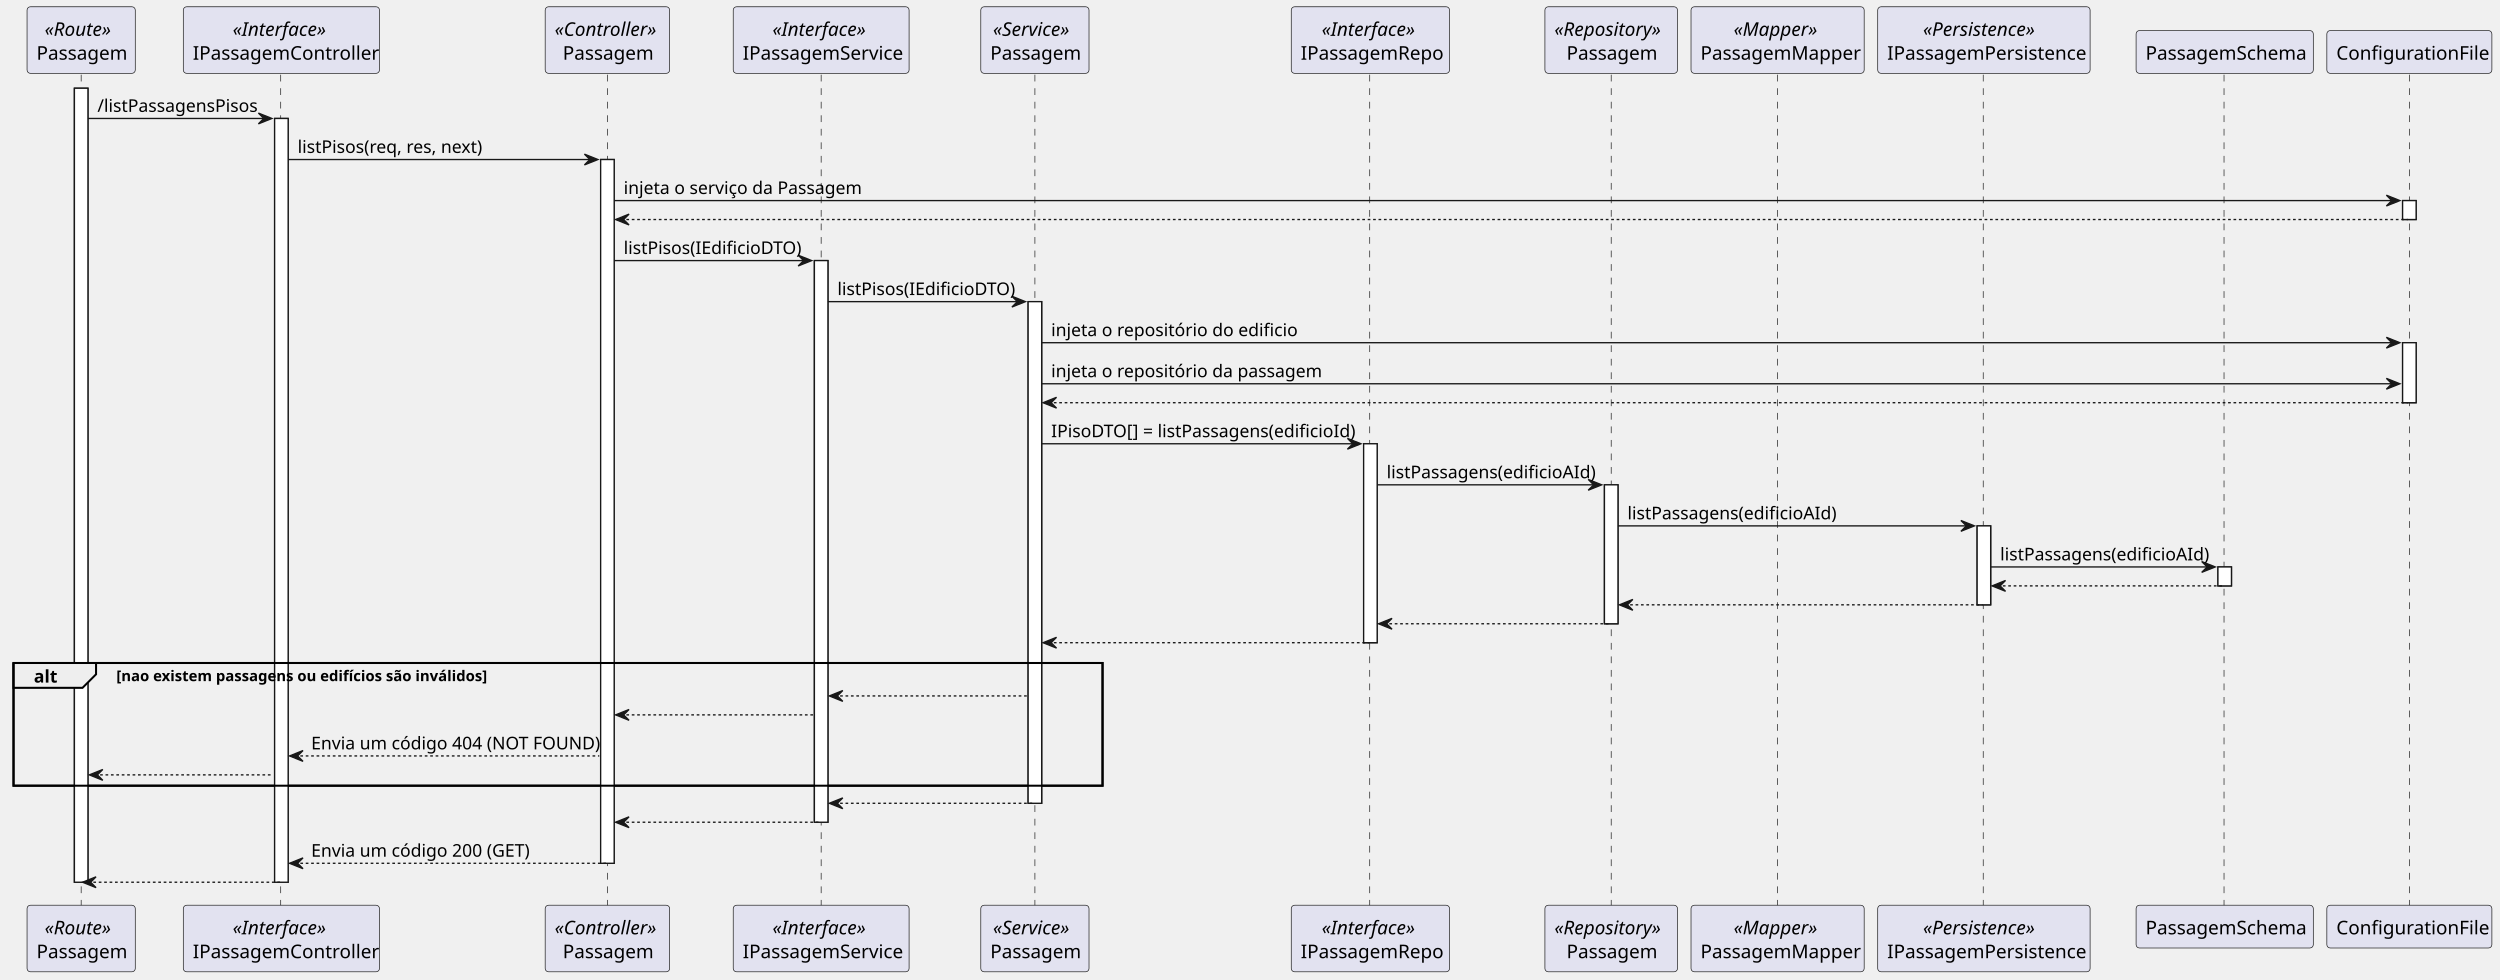
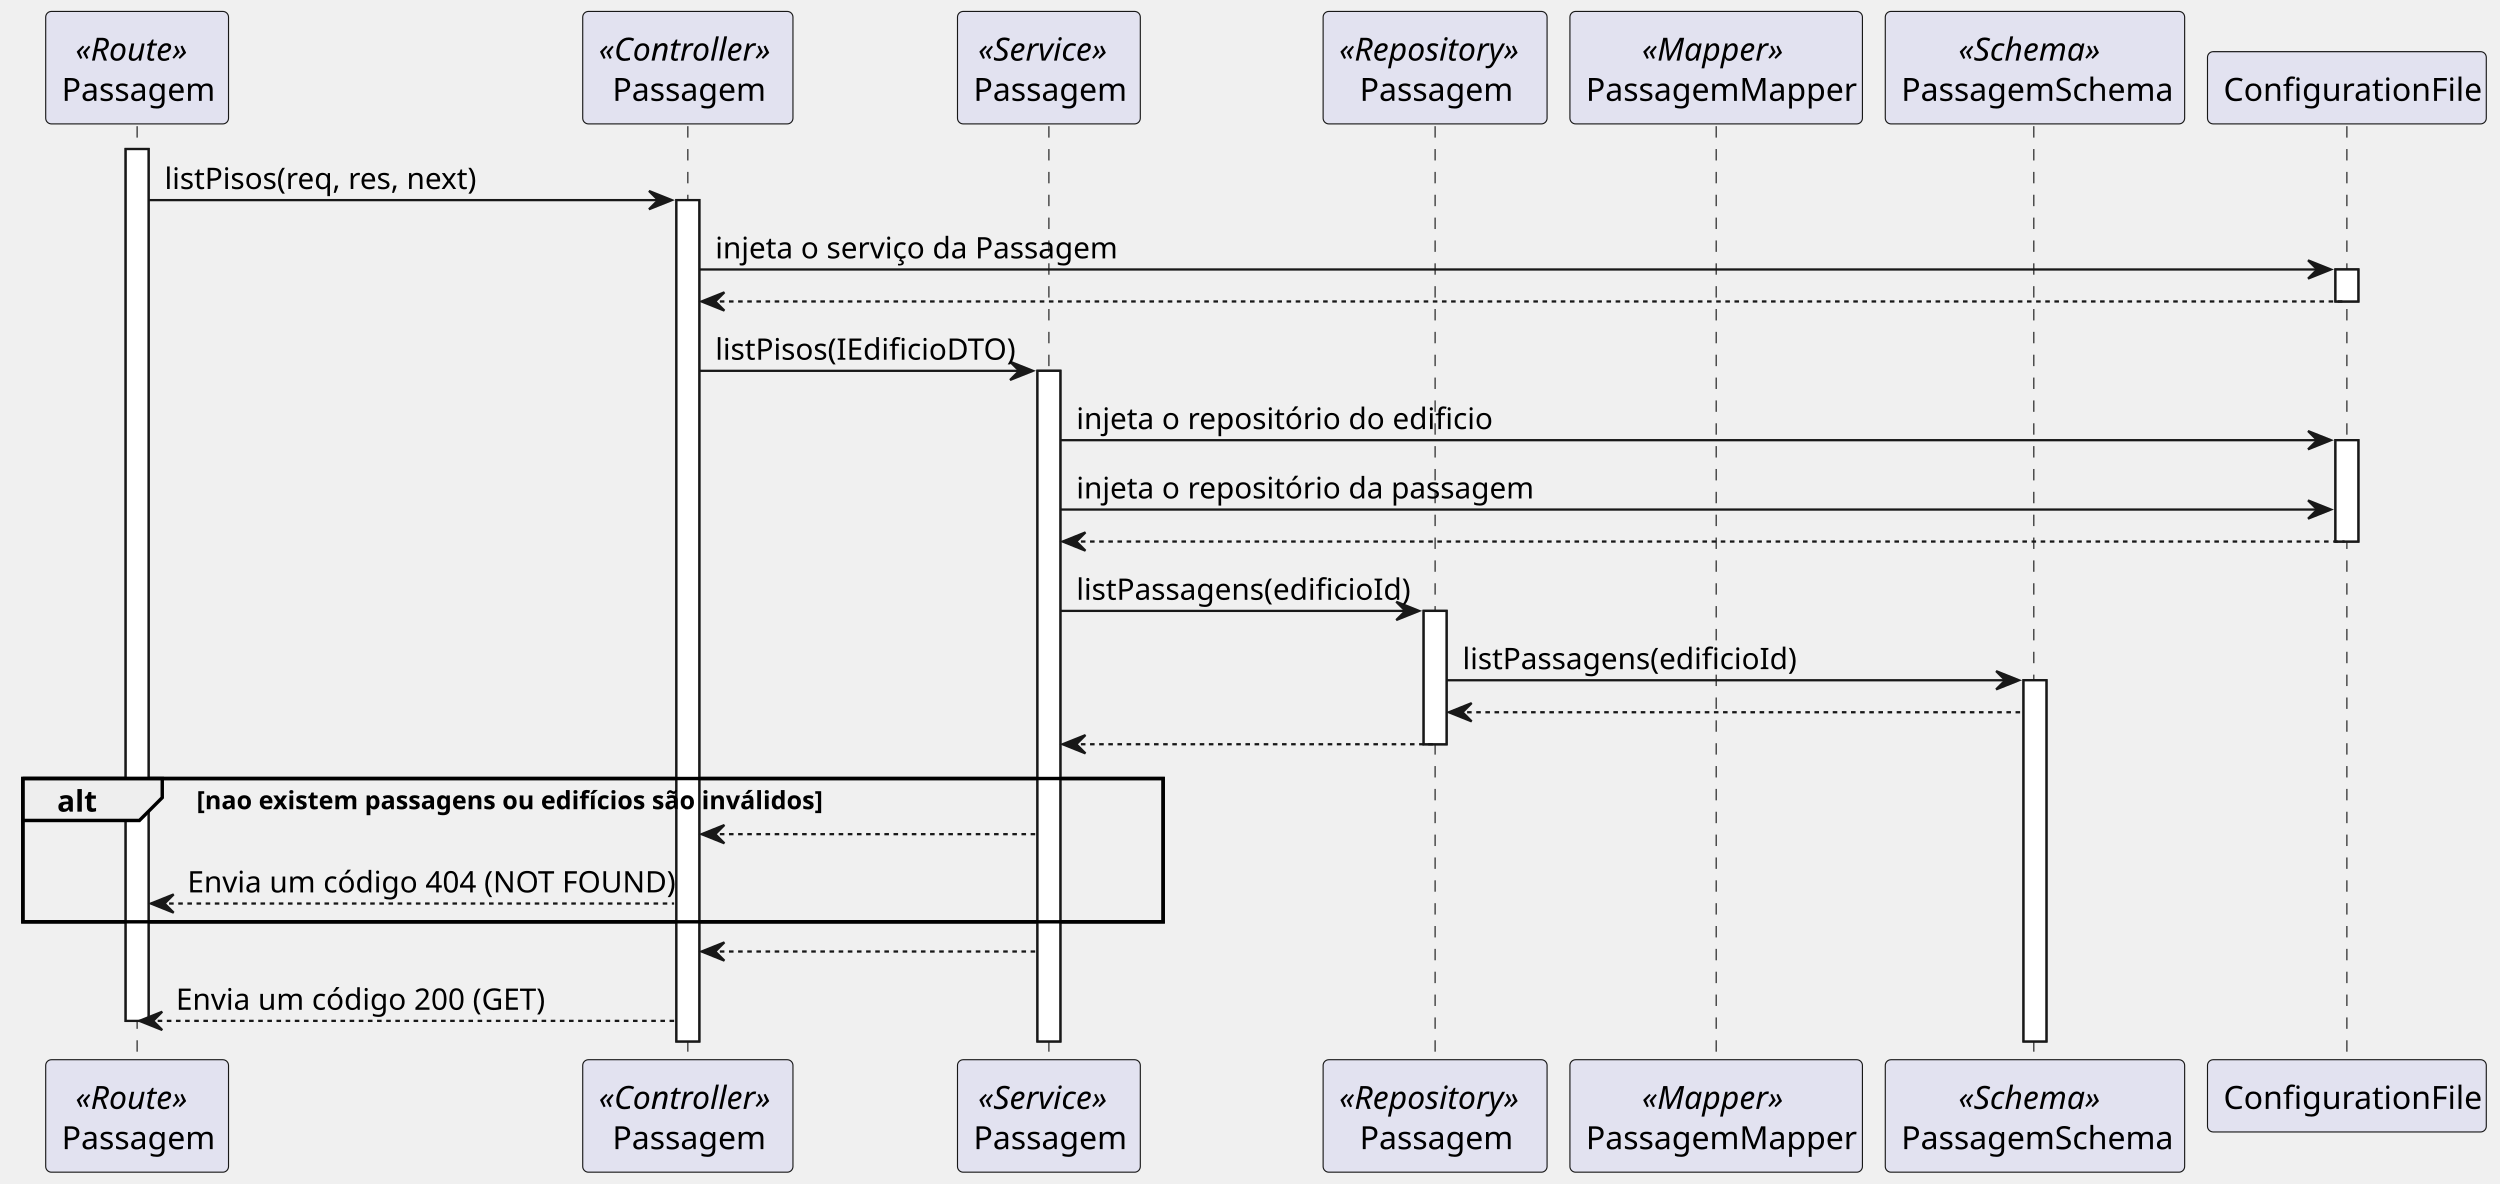
- <svg xmlns="http://www.w3.org/2000/svg" contentStyleType="text/css" height="724px" preserveAspectRatio="none" style="width:1848px;height:724px;background:#FFFFFF;" version="1.1" viewBox="0 0 1848 724" width="1848px" zoomAndPan="magnify">
+ <svg xmlns="http://www.w3.org/2000/svg" contentStyleType="text/css" height="518px" preserveAspectRatio="none" style="width:1094px;height:518px;background:#FFFFFF;" version="1.1" viewBox="0 0 1094 518" width="1094px" zoomAndPan="magnify">
  <defs />
  <g>
-     <rect fill="#FFFFFF" height="586.922" style="stroke:#181818;stroke-width:1.0;" width="10" x="55" y="65.219" />
-     <rect fill="#FFFFFF" height="564.57" style="stroke:#181818;stroke-width:1.0;" width="10" x="203" y="87.57" />
-     <rect fill="#FFFFFF" height="520.219" style="stroke:#181818;stroke-width:1.0;" width="10" x="444" y="117.922" />
-     <rect fill="#FFFFFF" height="415.164" style="stroke:#181818;stroke-width:1.0;" width="10" x="602" y="192.625" />
-     <rect fill="#FFFFFF" height="370.812" style="stroke:#181818;stroke-width:1.0;" width="10" x="760" y="222.977" />
-     <rect fill="#FFFFFF" height="147.055" style="stroke:#181818;stroke-width:1.0;" width="10" x="1008" y="328.031" />
-     <rect fill="#FFFFFF" height="102.703" style="stroke:#181818;stroke-width:1.0;" width="10" x="1186" y="358.383" />
-     <rect fill="#FFFFFF" height="58.352" style="stroke:#181818;stroke-width:1.0;" width="10" x="1461.5" y="388.734" />
-     <rect fill="#FFFFFF" height="14" style="stroke:#181818;stroke-width:1.0;" width="10" x="1639.5" y="419.086" />
-     <rect fill="#FFFFFF" height="14" style="stroke:#181818;stroke-width:1.0;" width="10" x="1776" y="148.273" />
-     <rect fill="#FFFFFF" height="44.352" style="stroke:#181818;stroke-width:1.0;" width="10" x="1776" y="253.328" />
-     <rect fill="none" height="90.703" style="stroke:#000000;stroke-width:1.5;" width="805" x="10" y="490.086" />
-     <line style="stroke:#181818;stroke-width:0.5;stroke-dasharray:5.0,5.0;" x1="60" x2="60" y1="55.219" y2="670.141" />
-     <line style="stroke:#181818;stroke-width:0.5;stroke-dasharray:5.0,5.0;" x1="207.5" x2="207.5" y1="55.219" y2="670.141" />
-     <line style="stroke:#181818;stroke-width:0.5;stroke-dasharray:5.0,5.0;" x1="449" x2="449" y1="55.219" y2="670.141" />
-     <line style="stroke:#181818;stroke-width:0.5;stroke-dasharray:5.0,5.0;" x1="607" x2="607" y1="55.219" y2="670.141" />
-     <line style="stroke:#181818;stroke-width:0.5;stroke-dasharray:5.0,5.0;" x1="765" x2="765" y1="55.219" y2="670.141" />
-     <line style="stroke:#181818;stroke-width:0.5;stroke-dasharray:5.0,5.0;" x1="1012.5" x2="1012.5" y1="55.219" y2="670.141" />
-     <line style="stroke:#181818;stroke-width:0.5;stroke-dasharray:5.0,5.0;" x1="1191" x2="1191" y1="55.219" y2="670.141" />
-     <line style="stroke:#181818;stroke-width:0.5;stroke-dasharray:5.0,5.0;" x1="1314" x2="1314" y1="55.219" y2="670.141" />
-     <line style="stroke:#181818;stroke-width:0.5;stroke-dasharray:5.0,5.0;" x1="1466" x2="1466" y1="55.219" y2="670.141" />
-     <line style="stroke:#181818;stroke-width:0.5;stroke-dasharray:5.0,5.0;" x1="1644" x2="1644" y1="55.219" y2="670.141" />
-     <line style="stroke:#181818;stroke-width:0.5;stroke-dasharray:5.0,5.0;" x1="1781" x2="1781" y1="55.219" y2="670.141" />
+     <rect fill="#FFFFFF" height="381.516" style="stroke:#181818;stroke-width:1.0;" width="10" x="55" y="65.219" />
+     <rect fill="#FFFFFF" height="368.164" style="stroke:#181818;stroke-width:1.0;" width="10" x="296" y="87.57" />
+     <rect fill="#FFFFFF" height="293.461" style="stroke:#181818;stroke-width:1.0;" width="10" x="454" y="162.273" />
+     <rect fill="#FFFFFF" height="58.352" style="stroke:#181818;stroke-width:1.0;" width="10" x="623" y="267.328" />
+     <rect fill="#FFFFFF" height="158.055" style="stroke:#181818;stroke-width:1.0;" width="10" x="885.5" y="297.68" />
+     <rect fill="#FFFFFF" height="14" style="stroke:#181818;stroke-width:1.0;" width="10" x="1022" y="117.922" />
+     <rect fill="#FFFFFF" height="44.352" style="stroke:#181818;stroke-width:1.0;" width="10" x="1022" y="192.625" />
+     <rect fill="none" height="62.703" style="stroke:#000000;stroke-width:1.5;" width="499" x="10" y="340.68" />
+     <line style="stroke:#181818;stroke-width:0.5;stroke-dasharray:5.0,5.0;" x1="60" x2="60" y1="55.219" y2="464.734" />
+     <line style="stroke:#181818;stroke-width:0.5;stroke-dasharray:5.0,5.0;" x1="301" x2="301" y1="55.219" y2="464.734" />
+     <line style="stroke:#181818;stroke-width:0.5;stroke-dasharray:5.0,5.0;" x1="459" x2="459" y1="55.219" y2="464.734" />
+     <line style="stroke:#181818;stroke-width:0.5;stroke-dasharray:5.0,5.0;" x1="628" x2="628" y1="55.219" y2="464.734" />
+     <line style="stroke:#181818;stroke-width:0.5;stroke-dasharray:5.0,5.0;" x1="751" x2="751" y1="55.219" y2="464.734" />
+     <line style="stroke:#181818;stroke-width:0.5;stroke-dasharray:5.0,5.0;" x1="890" x2="890" y1="55.219" y2="464.734" />
+     <line style="stroke:#181818;stroke-width:0.5;stroke-dasharray:5.0,5.0;" x1="1027" x2="1027" y1="55.219" y2="464.734" />
    <rect fill="#E2E2F0" height="49.219" rx="2.5" ry="2.5" style="stroke:#181818;stroke-width:0.5;" width="80" x="20" y="5" />
    <text fill="#000000" font-family="sans-serif" font-size="14" font-style="italic" lengthAdjust="spacing" textLength="54" x="33" y="26.533">«Route»</text>
    <text fill="#000000" font-family="sans-serif" font-size="14" lengthAdjust="spacing" textLength="66" x="27" y="44.143">Passagem</text>
-     <rect fill="#E2E2F0" height="49.219" rx="2.5" ry="2.5" style="stroke:#181818;stroke-width:0.5;" width="80" x="20" y="669.141" />
-     <text fill="#000000" font-family="sans-serif" font-size="14" font-style="italic" lengthAdjust="spacing" textLength="54" x="33" y="690.674">«Route»</text>
-     <text fill="#000000" font-family="sans-serif" font-size="14" lengthAdjust="spacing" textLength="66" x="27" y="708.283">Passagem</text>
-     <rect fill="#E2E2F0" height="49.219" rx="2.5" ry="2.5" style="stroke:#181818;stroke-width:0.5;" width="145" x="135.5" y="5" />
-     <text fill="#000000" font-family="sans-serif" font-size="14" font-style="italic" lengthAdjust="spacing" textLength="72" x="172" y="26.533">«Interface»</text>
-     <text fill="#000000" font-family="sans-serif" font-size="14" lengthAdjust="spacing" textLength="131" x="142.5" y="44.143">IPassagemController</text>
-     <rect fill="#E2E2F0" height="49.219" rx="2.5" ry="2.5" style="stroke:#181818;stroke-width:0.5;" width="145" x="135.5" y="669.141" />
-     <text fill="#000000" font-family="sans-serif" font-size="14" font-style="italic" lengthAdjust="spacing" textLength="72" x="172" y="690.674">«Interface»</text>
-     <text fill="#000000" font-family="sans-serif" font-size="14" lengthAdjust="spacing" textLength="131" x="142.5" y="708.283">IPassagemController</text>
-     <rect fill="#E2E2F0" height="49.219" rx="2.5" ry="2.5" style="stroke:#181818;stroke-width:0.5;" width="92" x="403" y="5" />
-     <text fill="#000000" font-family="sans-serif" font-size="14" font-style="italic" lengthAdjust="spacing" textLength="78" x="410" y="26.533">«Controller»</text>
-     <text fill="#000000" font-family="sans-serif" font-size="14" lengthAdjust="spacing" textLength="66" x="416" y="44.143">Passagem</text>
-     <rect fill="#E2E2F0" height="49.219" rx="2.5" ry="2.5" style="stroke:#181818;stroke-width:0.5;" width="92" x="403" y="669.141" />
-     <text fill="#000000" font-family="sans-serif" font-size="14" font-style="italic" lengthAdjust="spacing" textLength="78" x="410" y="690.674">«Controller»</text>
-     <text fill="#000000" font-family="sans-serif" font-size="14" lengthAdjust="spacing" textLength="66" x="416" y="708.283">Passagem</text>
-     <rect fill="#E2E2F0" height="49.219" rx="2.5" ry="2.5" style="stroke:#181818;stroke-width:0.5;" width="130" x="542" y="5" />
-     <text fill="#000000" font-family="sans-serif" font-size="14" font-style="italic" lengthAdjust="spacing" textLength="72" x="571" y="26.533">«Interface»</text>
-     <text fill="#000000" font-family="sans-serif" font-size="14" lengthAdjust="spacing" textLength="116" x="549" y="44.143">IPassagemService</text>
-     <rect fill="#E2E2F0" height="49.219" rx="2.5" ry="2.5" style="stroke:#181818;stroke-width:0.5;" width="130" x="542" y="669.141" />
-     <text fill="#000000" font-family="sans-serif" font-size="14" font-style="italic" lengthAdjust="spacing" textLength="72" x="571" y="690.674">«Interface»</text>
-     <text fill="#000000" font-family="sans-serif" font-size="14" lengthAdjust="spacing" textLength="116" x="549" y="708.283">IPassagemService</text>
-     <rect fill="#E2E2F0" height="49.219" rx="2.5" ry="2.5" style="stroke:#181818;stroke-width:0.5;" width="80" x="725" y="5" />
-     <text fill="#000000" font-family="sans-serif" font-size="14" font-style="italic" lengthAdjust="spacing" textLength="62" x="734" y="26.533">«Service»</text>
-     <text fill="#000000" font-family="sans-serif" font-size="14" lengthAdjust="spacing" textLength="66" x="732" y="44.143">Passagem</text>
-     <rect fill="#E2E2F0" height="49.219" rx="2.5" ry="2.5" style="stroke:#181818;stroke-width:0.5;" width="80" x="725" y="669.141" />
-     <text fill="#000000" font-family="sans-serif" font-size="14" font-style="italic" lengthAdjust="spacing" textLength="62" x="734" y="690.674">«Service»</text>
-     <text fill="#000000" font-family="sans-serif" font-size="14" lengthAdjust="spacing" textLength="66" x="732" y="708.283">Passagem</text>
-     <rect fill="#E2E2F0" height="49.219" rx="2.5" ry="2.5" style="stroke:#181818;stroke-width:0.5;" width="117" x="954.5" y="5" />
-     <text fill="#000000" font-family="sans-serif" font-size="14" font-style="italic" lengthAdjust="spacing" textLength="72" x="977" y="26.533">«Interface»</text>
-     <text fill="#000000" font-family="sans-serif" font-size="14" lengthAdjust="spacing" textLength="103" x="961.5" y="44.143">IPassagemRepo</text>
-     <rect fill="#E2E2F0" height="49.219" rx="2.5" ry="2.5" style="stroke:#181818;stroke-width:0.5;" width="117" x="954.5" y="669.141" />
-     <text fill="#000000" font-family="sans-serif" font-size="14" font-style="italic" lengthAdjust="spacing" textLength="72" x="977" y="690.674">«Interface»</text>
-     <text fill="#000000" font-family="sans-serif" font-size="14" lengthAdjust="spacing" textLength="103" x="961.5" y="708.283">IPassagemRepo</text>
-     <rect fill="#E2E2F0" height="49.219" rx="2.5" ry="2.5" style="stroke:#181818;stroke-width:0.5;" width="98" x="1142" y="5" />
-     <text fill="#000000" font-family="sans-serif" font-size="14" font-style="italic" lengthAdjust="spacing" textLength="84" x="1149" y="26.533">«Repository»</text>
-     <text fill="#000000" font-family="sans-serif" font-size="14" lengthAdjust="spacing" textLength="66" x="1158" y="44.143">Passagem</text>
-     <rect fill="#E2E2F0" height="49.219" rx="2.5" ry="2.5" style="stroke:#181818;stroke-width:0.5;" width="98" x="1142" y="669.141" />
-     <text fill="#000000" font-family="sans-serif" font-size="14" font-style="italic" lengthAdjust="spacing" textLength="84" x="1149" y="690.674">«Repository»</text>
-     <text fill="#000000" font-family="sans-serif" font-size="14" lengthAdjust="spacing" textLength="66" x="1158" y="708.283">Passagem</text>
-     <rect fill="#E2E2F0" height="49.219" rx="2.5" ry="2.5" style="stroke:#181818;stroke-width:0.5;" width="128" x="1250" y="5" />
-     <text fill="#000000" font-family="sans-serif" font-size="14" font-style="italic" lengthAdjust="spacing" textLength="65" x="1281.5" y="26.533">«Mapper»</text>
-     <text fill="#000000" font-family="sans-serif" font-size="14" lengthAdjust="spacing" textLength="114" x="1257" y="44.143">PassagemMapper</text>
-     <rect fill="#E2E2F0" height="49.219" rx="2.5" ry="2.5" style="stroke:#181818;stroke-width:0.5;" width="128" x="1250" y="669.141" />
-     <text fill="#000000" font-family="sans-serif" font-size="14" font-style="italic" lengthAdjust="spacing" textLength="65" x="1281.5" y="690.674">«Mapper»</text>
-     <text fill="#000000" font-family="sans-serif" font-size="14" lengthAdjust="spacing" textLength="114" x="1257" y="708.283">PassagemMapper</text>
-     <rect fill="#E2E2F0" height="49.219" rx="2.5" ry="2.5" style="stroke:#181818;stroke-width:0.5;" width="157" x="1388" y="5" />
-     <text fill="#000000" font-family="sans-serif" font-size="14" font-style="italic" lengthAdjust="spacing" textLength="90" x="1421.5" y="26.533">«Persistence»</text>
-     <text fill="#000000" font-family="sans-serif" font-size="14" lengthAdjust="spacing" textLength="143" x="1395" y="44.143">IPassagemPersistence</text>
-     <rect fill="#E2E2F0" height="49.219" rx="2.5" ry="2.5" style="stroke:#181818;stroke-width:0.5;" width="157" x="1388" y="669.141" />
-     <text fill="#000000" font-family="sans-serif" font-size="14" font-style="italic" lengthAdjust="spacing" textLength="90" x="1421.5" y="690.674">«Persistence»</text>
-     <text fill="#000000" font-family="sans-serif" font-size="14" lengthAdjust="spacing" textLength="143" x="1395" y="708.283">IPassagemPersistence</text>
-     <rect fill="#E2E2F0" height="31.609" rx="2.5" ry="2.5" style="stroke:#181818;stroke-width:0.5;" width="131" x="1579" y="22.609" />
-     <text fill="#000000" font-family="sans-serif" font-size="14" lengthAdjust="spacing" textLength="117" x="1586" y="44.143">PassagemSchema</text>
-     <rect fill="#E2E2F0" height="31.609" rx="2.5" ry="2.5" style="stroke:#181818;stroke-width:0.5;" width="131" x="1579" y="669.141" />
-     <text fill="#000000" font-family="sans-serif" font-size="14" lengthAdjust="spacing" textLength="117" x="1586" y="690.674">PassagemSchema</text>
-     <rect fill="#E2E2F0" height="31.609" rx="2.5" ry="2.5" style="stroke:#181818;stroke-width:0.5;" width="122" x="1720" y="22.609" />
-     <text fill="#000000" font-family="sans-serif" font-size="14" lengthAdjust="spacing" textLength="108" x="1727" y="44.143">ConfigurationFile</text>
-     <rect fill="#E2E2F0" height="31.609" rx="2.5" ry="2.5" style="stroke:#181818;stroke-width:0.5;" width="122" x="1720" y="669.141" />
-     <text fill="#000000" font-family="sans-serif" font-size="14" lengthAdjust="spacing" textLength="108" x="1727" y="690.674">ConfigurationFile</text>
-     <rect fill="#FFFFFF" height="586.922" style="stroke:#181818;stroke-width:1.0;" width="10" x="55" y="65.219" />
-     <rect fill="#FFFFFF" height="564.57" style="stroke:#181818;stroke-width:1.0;" width="10" x="203" y="87.57" />
-     <rect fill="#FFFFFF" height="520.219" style="stroke:#181818;stroke-width:1.0;" width="10" x="444" y="117.922" />
-     <rect fill="#FFFFFF" height="415.164" style="stroke:#181818;stroke-width:1.0;" width="10" x="602" y="192.625" />
-     <rect fill="#FFFFFF" height="370.812" style="stroke:#181818;stroke-width:1.0;" width="10" x="760" y="222.977" />
-     <rect fill="#FFFFFF" height="147.055" style="stroke:#181818;stroke-width:1.0;" width="10" x="1008" y="328.031" />
-     <rect fill="#FFFFFF" height="102.703" style="stroke:#181818;stroke-width:1.0;" width="10" x="1186" y="358.383" />
-     <rect fill="#FFFFFF" height="58.352" style="stroke:#181818;stroke-width:1.0;" width="10" x="1461.5" y="388.734" />
-     <rect fill="#FFFFFF" height="14" style="stroke:#181818;stroke-width:1.0;" width="10" x="1639.5" y="419.086" />
-     <rect fill="#FFFFFF" height="14" style="stroke:#181818;stroke-width:1.0;" width="10" x="1776" y="148.273" />
-     <rect fill="#FFFFFF" height="44.352" style="stroke:#181818;stroke-width:1.0;" width="10" x="1776" y="253.328" />
-     <polygon fill="#181818" points="191,83.57,201,87.57,191,91.57,195,87.57" style="stroke:#181818;stroke-width:1.0;" />
-     <line style="stroke:#181818;stroke-width:1.0;" x1="65" x2="197" y1="87.57" y2="87.57" />
-     <text fill="#000000" font-family="sans-serif" font-size="13" lengthAdjust="spacing" textLength="119" x="72" y="82.714">/listPassagensPisos</text>
-     <polygon fill="#181818" points="432,113.922,442,117.922,432,121.922,436,117.922" style="stroke:#181818;stroke-width:1.0;" />
-     <line style="stroke:#181818;stroke-width:1.0;" x1="213" x2="438" y1="117.922" y2="117.922" />
-     <text fill="#000000" font-family="sans-serif" font-size="13" lengthAdjust="spacing" textLength="135" x="220" y="113.065">listPisos(req, res, next)</text>
-     <polygon fill="#181818" points="1764,144.273,1774,148.273,1764,152.273,1768,148.273" style="stroke:#181818;stroke-width:1.0;" />
-     <line style="stroke:#181818;stroke-width:1.0;" x1="454" x2="1770" y1="148.273" y2="148.273" />
-     <text fill="#000000" font-family="sans-serif" font-size="13" lengthAdjust="spacing" textLength="170" x="461" y="143.417">injeta o serviço da Passagem</text>
-     <polygon fill="#181818" points="465,158.273,455,162.273,465,166.273,461,162.273" style="stroke:#181818;stroke-width:1.0;" />
-     <line style="stroke:#181818;stroke-width:1.0;stroke-dasharray:2.0,2.0;" x1="459" x2="1780" y1="162.273" y2="162.273" />
-     <polygon fill="#181818" points="590,188.625,600,192.625,590,196.625,594,192.625" style="stroke:#181818;stroke-width:1.0;" />
-     <line style="stroke:#181818;stroke-width:1.0;" x1="454" x2="596" y1="192.625" y2="192.625" />
-     <text fill="#000000" font-family="sans-serif" font-size="13" lengthAdjust="spacing" textLength="129" x="461" y="187.769">listPisos(IEdificioDTO)</text>
-     <polygon fill="#181818" points="748,218.977,758,222.977,748,226.977,752,222.977" style="stroke:#181818;stroke-width:1.0;" />
-     <line style="stroke:#181818;stroke-width:1.0;" x1="612" x2="754" y1="222.977" y2="222.977" />
-     <text fill="#000000" font-family="sans-serif" font-size="13" lengthAdjust="spacing" textLength="129" x="619" y="218.12">listPisos(IEdificioDTO)</text>
-     <polygon fill="#181818" points="1764,249.328,1774,253.328,1764,257.328,1768,253.328" style="stroke:#181818;stroke-width:1.0;" />
-     <line style="stroke:#181818;stroke-width:1.0;" x1="770" x2="1770" y1="253.328" y2="253.328" />
-     <text fill="#000000" font-family="sans-serif" font-size="13" lengthAdjust="spacing" textLength="168" x="777" y="248.472">injeta o repositório do edificio</text>
-     <polygon fill="#181818" points="1764,279.68,1774,283.68,1764,287.68,1768,283.68" style="stroke:#181818;stroke-width:1.0;" />
-     <line style="stroke:#181818;stroke-width:1.0;" x1="770" x2="1770" y1="283.68" y2="283.68" />
-     <text fill="#000000" font-family="sans-serif" font-size="13" lengthAdjust="spacing" textLength="188" x="777" y="278.823">injeta o repositório da passagem</text>
-     <polygon fill="#181818" points="781,293.68,771,297.68,781,301.68,777,297.68" style="stroke:#181818;stroke-width:1.0;" />
-     <line style="stroke:#181818;stroke-width:1.0;stroke-dasharray:2.0,2.0;" x1="775" x2="1780" y1="297.68" y2="297.68" />
-     <polygon fill="#181818" points="996,324.031,1006,328.031,996,332.031,1000,328.031" style="stroke:#181818;stroke-width:1.0;" />
-     <line style="stroke:#181818;stroke-width:1.0;" x1="770" x2="1002" y1="328.031" y2="328.031" />
-     <text fill="#000000" font-family="sans-serif" font-size="13" lengthAdjust="spacing" textLength="219" x="777" y="323.175">IPisoDTO[] = listPassagens(edificioId)</text>
-     <polygon fill="#181818" points="1174,354.383,1184,358.383,1174,362.383,1178,358.383" style="stroke:#181818;stroke-width:1.0;" />
-     <line style="stroke:#181818;stroke-width:1.0;" x1="1018" x2="1180" y1="358.383" y2="358.383" />
-     <text fill="#000000" font-family="sans-serif" font-size="13" lengthAdjust="spacing" textLength="149" x="1025" y="353.526">listPassagens(edificioAId)</text>
-     <polygon fill="#181818" points="1449.5,384.734,1459.5,388.734,1449.5,392.734,1453.5,388.734" style="stroke:#181818;stroke-width:1.0;" />
-     <line style="stroke:#181818;stroke-width:1.0;" x1="1196" x2="1455.5" y1="388.734" y2="388.734" />
-     <text fill="#000000" font-family="sans-serif" font-size="13" lengthAdjust="spacing" textLength="149" x="1203" y="383.878">listPassagens(edificioAId)</text>
-     <polygon fill="#181818" points="1627.5,415.086,1637.5,419.086,1627.5,423.086,1631.5,419.086" style="stroke:#181818;stroke-width:1.0;" />
-     <line style="stroke:#181818;stroke-width:1.0;" x1="1471.5" x2="1633.5" y1="419.086" y2="419.086" />
-     <text fill="#000000" font-family="sans-serif" font-size="13" lengthAdjust="spacing" textLength="149" x="1478.5" y="414.229">listPassagens(edificioAId)</text>
-     <polygon fill="#181818" points="1482.5,429.086,1472.5,433.086,1482.5,437.086,1478.5,433.086" style="stroke:#181818;stroke-width:1.0;" />
-     <line style="stroke:#181818;stroke-width:1.0;stroke-dasharray:2.0,2.0;" x1="1476.5" x2="1643.5" y1="433.086" y2="433.086" />
-     <polygon fill="#181818" points="1207,443.086,1197,447.086,1207,451.086,1203,447.086" style="stroke:#181818;stroke-width:1.0;" />
-     <line style="stroke:#181818;stroke-width:1.0;stroke-dasharray:2.0,2.0;" x1="1201" x2="1465.5" y1="447.086" y2="447.086" />
-     <polygon fill="#181818" points="1029,457.086,1019,461.086,1029,465.086,1025,461.086" style="stroke:#181818;stroke-width:1.0;" />
-     <line style="stroke:#181818;stroke-width:1.0;stroke-dasharray:2.0,2.0;" x1="1023" x2="1190" y1="461.086" y2="461.086" />
-     <polygon fill="#181818" points="781,471.086,771,475.086,781,479.086,777,475.086" style="stroke:#181818;stroke-width:1.0;" />
-     <line style="stroke:#181818;stroke-width:1.0;stroke-dasharray:2.0,2.0;" x1="775" x2="1012" y1="475.086" y2="475.086" />
-     <path d="M10,490.086 L71,490.086 L71,498.438 L61,508.438 L10,508.438 L10,490.086 " fill="#EEEEEE" style="stroke:#000000;stroke-width:1.5;" />
-     <rect fill="none" height="90.703" style="stroke:#000000;stroke-width:1.5;" width="805" x="10" y="490.086" />
-     <text fill="#000000" font-family="sans-serif" font-size="13" font-weight="bold" lengthAdjust="spacing" textLength="16" x="25" y="504.581">alt</text>
-     <text fill="#000000" font-family="sans-serif" font-size="11" font-weight="bold" lengthAdjust="spacing" textLength="282" x="86" y="503.505">[nao existem passagens ou edifícios são inválidos]</text>
-     <polygon fill="#181818" points="623,510.438,613,514.438,623,518.438,619,514.438" style="stroke:#181818;stroke-width:1.0;" />
-     <line style="stroke:#181818;stroke-width:1.0;stroke-dasharray:2.0,2.0;" x1="617" x2="759" y1="514.438" y2="514.438" />
-     <polygon fill="#181818" points="465,524.438,455,528.438,465,532.438,461,528.438" style="stroke:#181818;stroke-width:1.0;" />
-     <line style="stroke:#181818;stroke-width:1.0;stroke-dasharray:2.0,2.0;" x1="459" x2="601" y1="528.438" y2="528.438" />
-     <polygon fill="#181818" points="224,554.789,214,558.789,224,562.789,220,558.789" style="stroke:#181818;stroke-width:1.0;" />
-     <line style="stroke:#181818;stroke-width:1.0;stroke-dasharray:2.0,2.0;" x1="218" x2="443" y1="558.789" y2="558.789" />
-     <text fill="#000000" font-family="sans-serif" font-size="13" lengthAdjust="spacing" textLength="207" x="230" y="553.933">Envia um código 404 (NOT FOUND)</text>
-     <polygon fill="#181818" points="76,568.789,66,572.789,76,576.789,72,572.789" style="stroke:#181818;stroke-width:1.0;" />
-     <line style="stroke:#181818;stroke-width:1.0;stroke-dasharray:2.0,2.0;" x1="70" x2="202" y1="572.789" y2="572.789" />
-     <polygon fill="#181818" points="623,589.789,613,593.789,623,597.789,619,593.789" style="stroke:#181818;stroke-width:1.0;" />
-     <line style="stroke:#181818;stroke-width:1.0;stroke-dasharray:2.0,2.0;" x1="617" x2="764" y1="593.789" y2="593.789" />
-     <polygon fill="#181818" points="465,603.789,455,607.789,465,611.789,461,607.789" style="stroke:#181818;stroke-width:1.0;" />
-     <line style="stroke:#181818;stroke-width:1.0;stroke-dasharray:2.0,2.0;" x1="459" x2="606" y1="607.789" y2="607.789" />
-     <polygon fill="#181818" points="224,634.141,214,638.141,224,642.141,220,638.141" style="stroke:#181818;stroke-width:1.0;" />
-     <line style="stroke:#181818;stroke-width:1.0;stroke-dasharray:2.0,2.0;" x1="218" x2="448" y1="638.141" y2="638.141" />
-     <text fill="#000000" font-family="sans-serif" font-size="13" lengthAdjust="spacing" textLength="158" x="230" y="633.284">Envia um código 200 (GET)</text>
-     <polygon fill="#181818" points="71,648.141,61,652.141,71,656.141,67,652.141" style="stroke:#181818;stroke-width:1.0;" />
-     <line style="stroke:#181818;stroke-width:1.0;stroke-dasharray:2.0,2.0;" x1="65" x2="207" y1="652.141" y2="652.141" />
+     <rect fill="#E2E2F0" height="49.219" rx="2.5" ry="2.5" style="stroke:#181818;stroke-width:0.5;" width="80" x="20" y="463.734" />
+     <text fill="#000000" font-family="sans-serif" font-size="14" font-style="italic" lengthAdjust="spacing" textLength="54" x="33" y="485.268">«Route»</text>
+     <text fill="#000000" font-family="sans-serif" font-size="14" lengthAdjust="spacing" textLength="66" x="27" y="502.877">Passagem</text>
+     <rect fill="#E2E2F0" height="49.219" rx="2.5" ry="2.5" style="stroke:#181818;stroke-width:0.5;" width="92" x="255" y="5" />
+     <text fill="#000000" font-family="sans-serif" font-size="14" font-style="italic" lengthAdjust="spacing" textLength="78" x="262" y="26.533">«Controller»</text>
+     <text fill="#000000" font-family="sans-serif" font-size="14" lengthAdjust="spacing" textLength="66" x="268" y="44.143">Passagem</text>
+     <rect fill="#E2E2F0" height="49.219" rx="2.5" ry="2.5" style="stroke:#181818;stroke-width:0.5;" width="92" x="255" y="463.734" />
+     <text fill="#000000" font-family="sans-serif" font-size="14" font-style="italic" lengthAdjust="spacing" textLength="78" x="262" y="485.268">«Controller»</text>
+     <text fill="#000000" font-family="sans-serif" font-size="14" lengthAdjust="spacing" textLength="66" x="268" y="502.877">Passagem</text>
+     <rect fill="#E2E2F0" height="49.219" rx="2.5" ry="2.5" style="stroke:#181818;stroke-width:0.5;" width="80" x="419" y="5" />
+     <text fill="#000000" font-family="sans-serif" font-size="14" font-style="italic" lengthAdjust="spacing" textLength="62" x="428" y="26.533">«Service»</text>
+     <text fill="#000000" font-family="sans-serif" font-size="14" lengthAdjust="spacing" textLength="66" x="426" y="44.143">Passagem</text>
+     <rect fill="#E2E2F0" height="49.219" rx="2.5" ry="2.5" style="stroke:#181818;stroke-width:0.5;" width="80" x="419" y="463.734" />
+     <text fill="#000000" font-family="sans-serif" font-size="14" font-style="italic" lengthAdjust="spacing" textLength="62" x="428" y="485.268">«Service»</text>
+     <text fill="#000000" font-family="sans-serif" font-size="14" lengthAdjust="spacing" textLength="66" x="426" y="502.877">Passagem</text>
+     <rect fill="#E2E2F0" height="49.219" rx="2.5" ry="2.5" style="stroke:#181818;stroke-width:0.5;" width="98" x="579" y="5" />
+     <text fill="#000000" font-family="sans-serif" font-size="14" font-style="italic" lengthAdjust="spacing" textLength="84" x="586" y="26.533">«Repository»</text>
+     <text fill="#000000" font-family="sans-serif" font-size="14" lengthAdjust="spacing" textLength="66" x="595" y="44.143">Passagem</text>
+     <rect fill="#E2E2F0" height="49.219" rx="2.5" ry="2.5" style="stroke:#181818;stroke-width:0.5;" width="98" x="579" y="463.734" />
+     <text fill="#000000" font-family="sans-serif" font-size="14" font-style="italic" lengthAdjust="spacing" textLength="84" x="586" y="485.268">«Repository»</text>
+     <text fill="#000000" font-family="sans-serif" font-size="14" lengthAdjust="spacing" textLength="66" x="595" y="502.877">Passagem</text>
+     <rect fill="#E2E2F0" height="49.219" rx="2.5" ry="2.5" style="stroke:#181818;stroke-width:0.5;" width="128" x="687" y="5" />
+     <text fill="#000000" font-family="sans-serif" font-size="14" font-style="italic" lengthAdjust="spacing" textLength="65" x="718.5" y="26.533">«Mapper»</text>
+     <text fill="#000000" font-family="sans-serif" font-size="14" lengthAdjust="spacing" textLength="114" x="694" y="44.143">PassagemMapper</text>
+     <rect fill="#E2E2F0" height="49.219" rx="2.5" ry="2.5" style="stroke:#181818;stroke-width:0.5;" width="128" x="687" y="463.734" />
+     <text fill="#000000" font-family="sans-serif" font-size="14" font-style="italic" lengthAdjust="spacing" textLength="65" x="718.5" y="485.268">«Mapper»</text>
+     <text fill="#000000" font-family="sans-serif" font-size="14" lengthAdjust="spacing" textLength="114" x="694" y="502.877">PassagemMapper</text>
+     <rect fill="#E2E2F0" height="49.219" rx="2.5" ry="2.5" style="stroke:#181818;stroke-width:0.5;" width="131" x="825" y="5" />
+     <text fill="#000000" font-family="sans-serif" font-size="14" font-style="italic" lengthAdjust="spacing" textLength="67" x="857" y="26.533">«Schema»</text>
+     <text fill="#000000" font-family="sans-serif" font-size="14" lengthAdjust="spacing" textLength="117" x="832" y="44.143">PassagemSchema</text>
+     <rect fill="#E2E2F0" height="49.219" rx="2.5" ry="2.5" style="stroke:#181818;stroke-width:0.5;" width="131" x="825" y="463.734" />
+     <text fill="#000000" font-family="sans-serif" font-size="14" font-style="italic" lengthAdjust="spacing" textLength="67" x="857" y="485.268">«Schema»</text>
+     <text fill="#000000" font-family="sans-serif" font-size="14" lengthAdjust="spacing" textLength="117" x="832" y="502.877">PassagemSchema</text>
+     <rect fill="#E2E2F0" height="31.609" rx="2.5" ry="2.5" style="stroke:#181818;stroke-width:0.5;" width="122" x="966" y="22.609" />
+     <text fill="#000000" font-family="sans-serif" font-size="14" lengthAdjust="spacing" textLength="108" x="973" y="44.143">ConfigurationFile</text>
+     <rect fill="#E2E2F0" height="31.609" rx="2.5" ry="2.5" style="stroke:#181818;stroke-width:0.5;" width="122" x="966" y="463.734" />
+     <text fill="#000000" font-family="sans-serif" font-size="14" lengthAdjust="spacing" textLength="108" x="973" y="485.268">ConfigurationFile</text>
+     <rect fill="#FFFFFF" height="381.516" style="stroke:#181818;stroke-width:1.0;" width="10" x="55" y="65.219" />
+     <rect fill="#FFFFFF" height="368.164" style="stroke:#181818;stroke-width:1.0;" width="10" x="296" y="87.57" />
+     <rect fill="#FFFFFF" height="293.461" style="stroke:#181818;stroke-width:1.0;" width="10" x="454" y="162.273" />
+     <rect fill="#FFFFFF" height="58.352" style="stroke:#181818;stroke-width:1.0;" width="10" x="623" y="267.328" />
+     <rect fill="#FFFFFF" height="158.055" style="stroke:#181818;stroke-width:1.0;" width="10" x="885.5" y="297.68" />
+     <rect fill="#FFFFFF" height="14" style="stroke:#181818;stroke-width:1.0;" width="10" x="1022" y="117.922" />
+     <rect fill="#FFFFFF" height="44.352" style="stroke:#181818;stroke-width:1.0;" width="10" x="1022" y="192.625" />
+     <polygon fill="#181818" points="284,83.57,294,87.57,284,91.57,288,87.57" style="stroke:#181818;stroke-width:1.0;" />
+     <line style="stroke:#181818;stroke-width:1.0;" x1="65" x2="290" y1="87.57" y2="87.57" />
+     <text fill="#000000" font-family="sans-serif" font-size="13" lengthAdjust="spacing" textLength="135" x="72" y="82.714">listPisos(req, res, next)</text>
+     <polygon fill="#181818" points="1010,113.922,1020,117.922,1010,121.922,1014,117.922" style="stroke:#181818;stroke-width:1.0;" />
+     <line style="stroke:#181818;stroke-width:1.0;" x1="306" x2="1016" y1="117.922" y2="117.922" />
+     <text fill="#000000" font-family="sans-serif" font-size="13" lengthAdjust="spacing" textLength="170" x="313" y="113.065">injeta o serviço da Passagem</text>
+     <polygon fill="#181818" points="317,127.922,307,131.922,317,135.922,313,131.922" style="stroke:#181818;stroke-width:1.0;" />
+     <line style="stroke:#181818;stroke-width:1.0;stroke-dasharray:2.0,2.0;" x1="311" x2="1026" y1="131.922" y2="131.922" />
+     <polygon fill="#181818" points="442,158.273,452,162.273,442,166.273,446,162.273" style="stroke:#181818;stroke-width:1.0;" />
+     <line style="stroke:#181818;stroke-width:1.0;" x1="306" x2="448" y1="162.273" y2="162.273" />
+     <text fill="#000000" font-family="sans-serif" font-size="13" lengthAdjust="spacing" textLength="129" x="313" y="157.417">listPisos(IEdificioDTO)</text>
+     <polygon fill="#181818" points="1010,188.625,1020,192.625,1010,196.625,1014,192.625" style="stroke:#181818;stroke-width:1.0;" />
+     <line style="stroke:#181818;stroke-width:1.0;" x1="464" x2="1016" y1="192.625" y2="192.625" />
+     <text fill="#000000" font-family="sans-serif" font-size="13" lengthAdjust="spacing" textLength="168" x="471" y="187.769">injeta o repositório do edificio</text>
+     <polygon fill="#181818" points="1010,218.977,1020,222.977,1010,226.977,1014,222.977" style="stroke:#181818;stroke-width:1.0;" />
+     <line style="stroke:#181818;stroke-width:1.0;" x1="464" x2="1016" y1="222.977" y2="222.977" />
+     <text fill="#000000" font-family="sans-serif" font-size="13" lengthAdjust="spacing" textLength="188" x="471" y="218.12">injeta o repositório da passagem</text>
+     <polygon fill="#181818" points="475,232.977,465,236.977,475,240.977,471,236.977" style="stroke:#181818;stroke-width:1.0;" />
+     <line style="stroke:#181818;stroke-width:1.0;stroke-dasharray:2.0,2.0;" x1="469" x2="1026" y1="236.977" y2="236.977" />
+     <polygon fill="#181818" points="611,263.328,621,267.328,611,271.328,615,267.328" style="stroke:#181818;stroke-width:1.0;" />
+     <line style="stroke:#181818;stroke-width:1.0;" x1="464" x2="617" y1="267.328" y2="267.328" />
+     <text fill="#000000" font-family="sans-serif" font-size="13" lengthAdjust="spacing" textLength="140" x="471" y="262.472">listPassagens(edificioId)</text>
+     <polygon fill="#181818" points="873.5,293.68,883.5,297.68,873.5,301.68,877.5,297.68" style="stroke:#181818;stroke-width:1.0;" />
+     <line style="stroke:#181818;stroke-width:1.0;" x1="633" x2="879.5" y1="297.68" y2="297.68" />
+     <text fill="#000000" font-family="sans-serif" font-size="13" lengthAdjust="spacing" textLength="140" x="640" y="292.823">listPassagens(edificioId)</text>
+     <polygon fill="#181818" points="644,307.68,634,311.68,644,315.68,640,311.68" style="stroke:#181818;stroke-width:1.0;" />
+     <line style="stroke:#181818;stroke-width:1.0;stroke-dasharray:2.0,2.0;" x1="638" x2="884.5" y1="311.68" y2="311.68" />
+     <polygon fill="#181818" points="475,321.68,465,325.68,475,329.68,471,325.68" style="stroke:#181818;stroke-width:1.0;" />
+     <line style="stroke:#181818;stroke-width:1.0;stroke-dasharray:2.0,2.0;" x1="469" x2="627" y1="325.68" y2="325.68" />
+     <path d="M10,340.68 L71,340.68 L71,349.031 L61,359.031 L10,359.031 L10,340.68 " fill="#EEEEEE" style="stroke:#000000;stroke-width:1.5;" />
+     <rect fill="none" height="62.703" style="stroke:#000000;stroke-width:1.5;" width="499" x="10" y="340.68" />
+     <text fill="#000000" font-family="sans-serif" font-size="13" font-weight="bold" lengthAdjust="spacing" textLength="16" x="25" y="355.175">alt</text>
+     <text fill="#000000" font-family="sans-serif" font-size="11" font-weight="bold" lengthAdjust="spacing" textLength="282" x="86" y="354.099">[nao existem passagens ou edifícios são inválidos]</text>
+     <polygon fill="#181818" points="317,361.031,307,365.031,317,369.031,313,365.031" style="stroke:#181818;stroke-width:1.0;" />
+     <line style="stroke:#181818;stroke-width:1.0;stroke-dasharray:2.0,2.0;" x1="311" x2="453" y1="365.031" y2="365.031" />
+     <polygon fill="#181818" points="76,391.383,66,395.383,76,399.383,72,395.383" style="stroke:#181818;stroke-width:1.0;" />
+     <line style="stroke:#181818;stroke-width:1.0;stroke-dasharray:2.0,2.0;" x1="70" x2="295" y1="395.383" y2="395.383" />
+     <text fill="#000000" font-family="sans-serif" font-size="13" lengthAdjust="spacing" textLength="207" x="82" y="390.526">Envia um código 404 (NOT FOUND)</text>
+     <polygon fill="#181818" points="317,412.383,307,416.383,317,420.383,313,416.383" style="stroke:#181818;stroke-width:1.0;" />
+     <line style="stroke:#181818;stroke-width:1.0;stroke-dasharray:2.0,2.0;" x1="311" x2="453" y1="416.383" y2="416.383" />
+     <polygon fill="#181818" points="71,442.734,61,446.734,71,450.734,67,446.734" style="stroke:#181818;stroke-width:1.0;" />
+     <line style="stroke:#181818;stroke-width:1.0;stroke-dasharray:2.0,2.0;" x1="65" x2="295" y1="446.734" y2="446.734" />
+     <text fill="#000000" font-family="sans-serif" font-size="13" lengthAdjust="spacing" textLength="158" x="77" y="441.878">Envia um código 200 (GET)</text>
  </g>
</svg>
